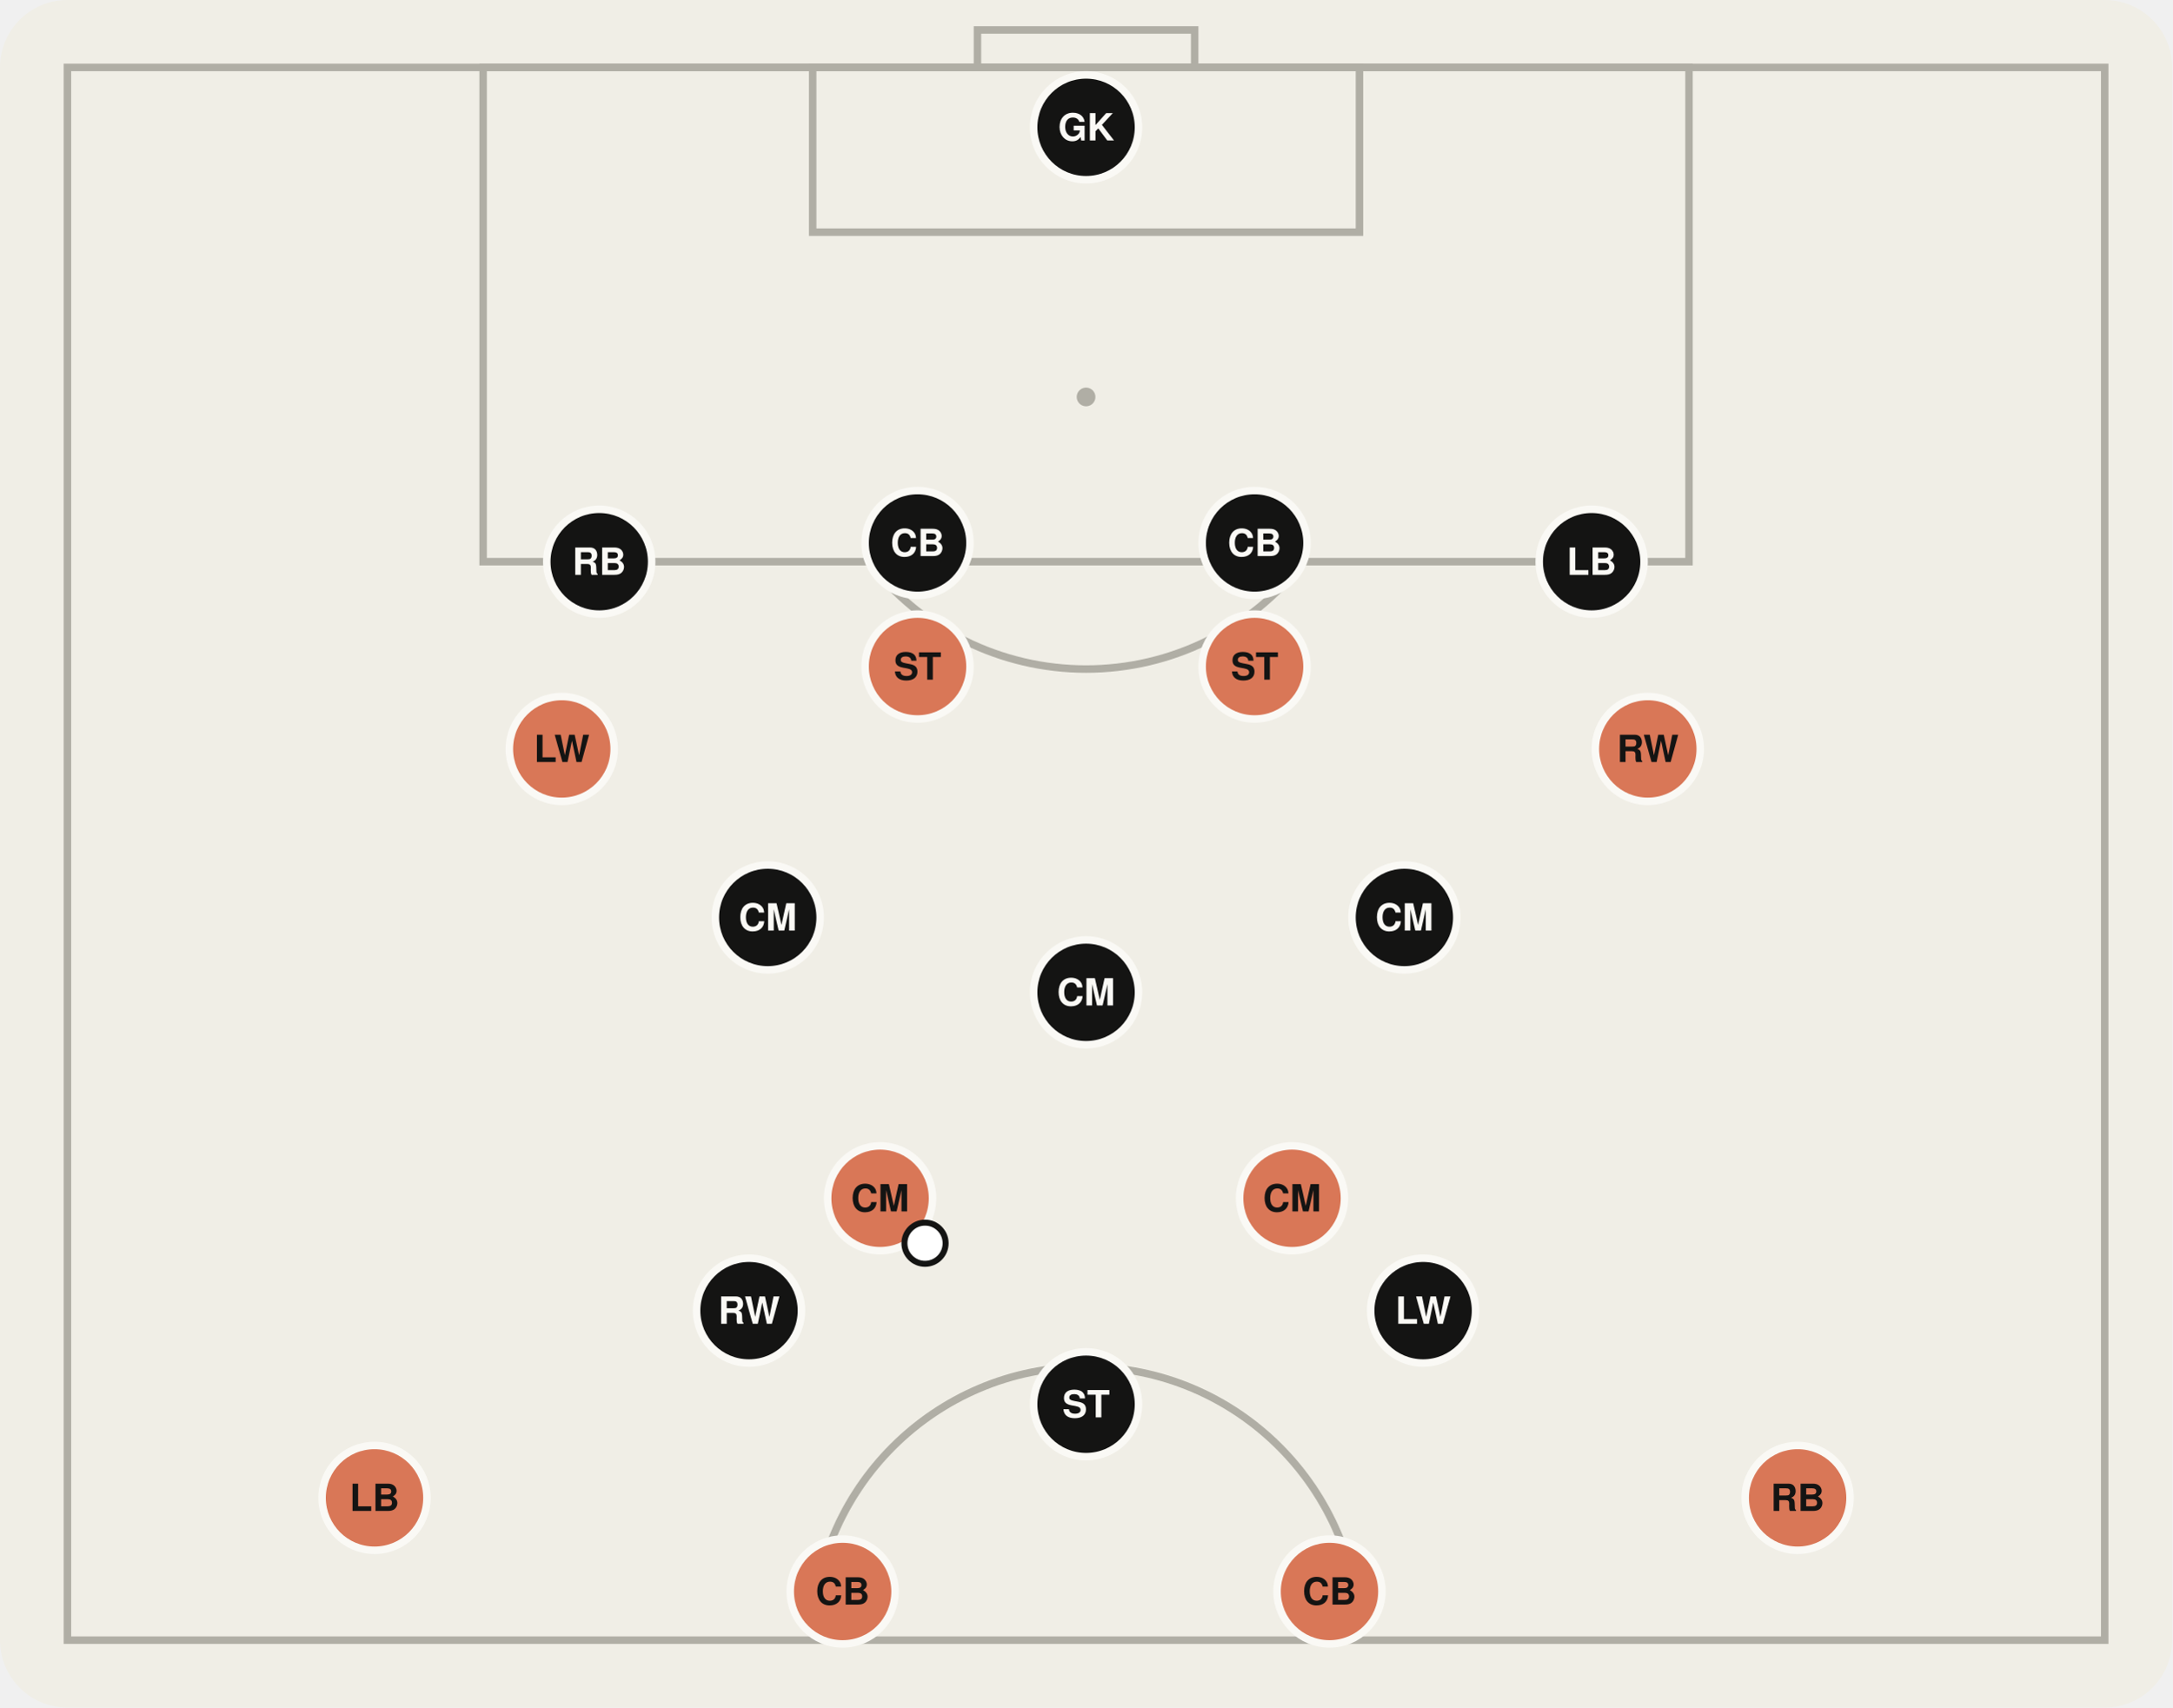
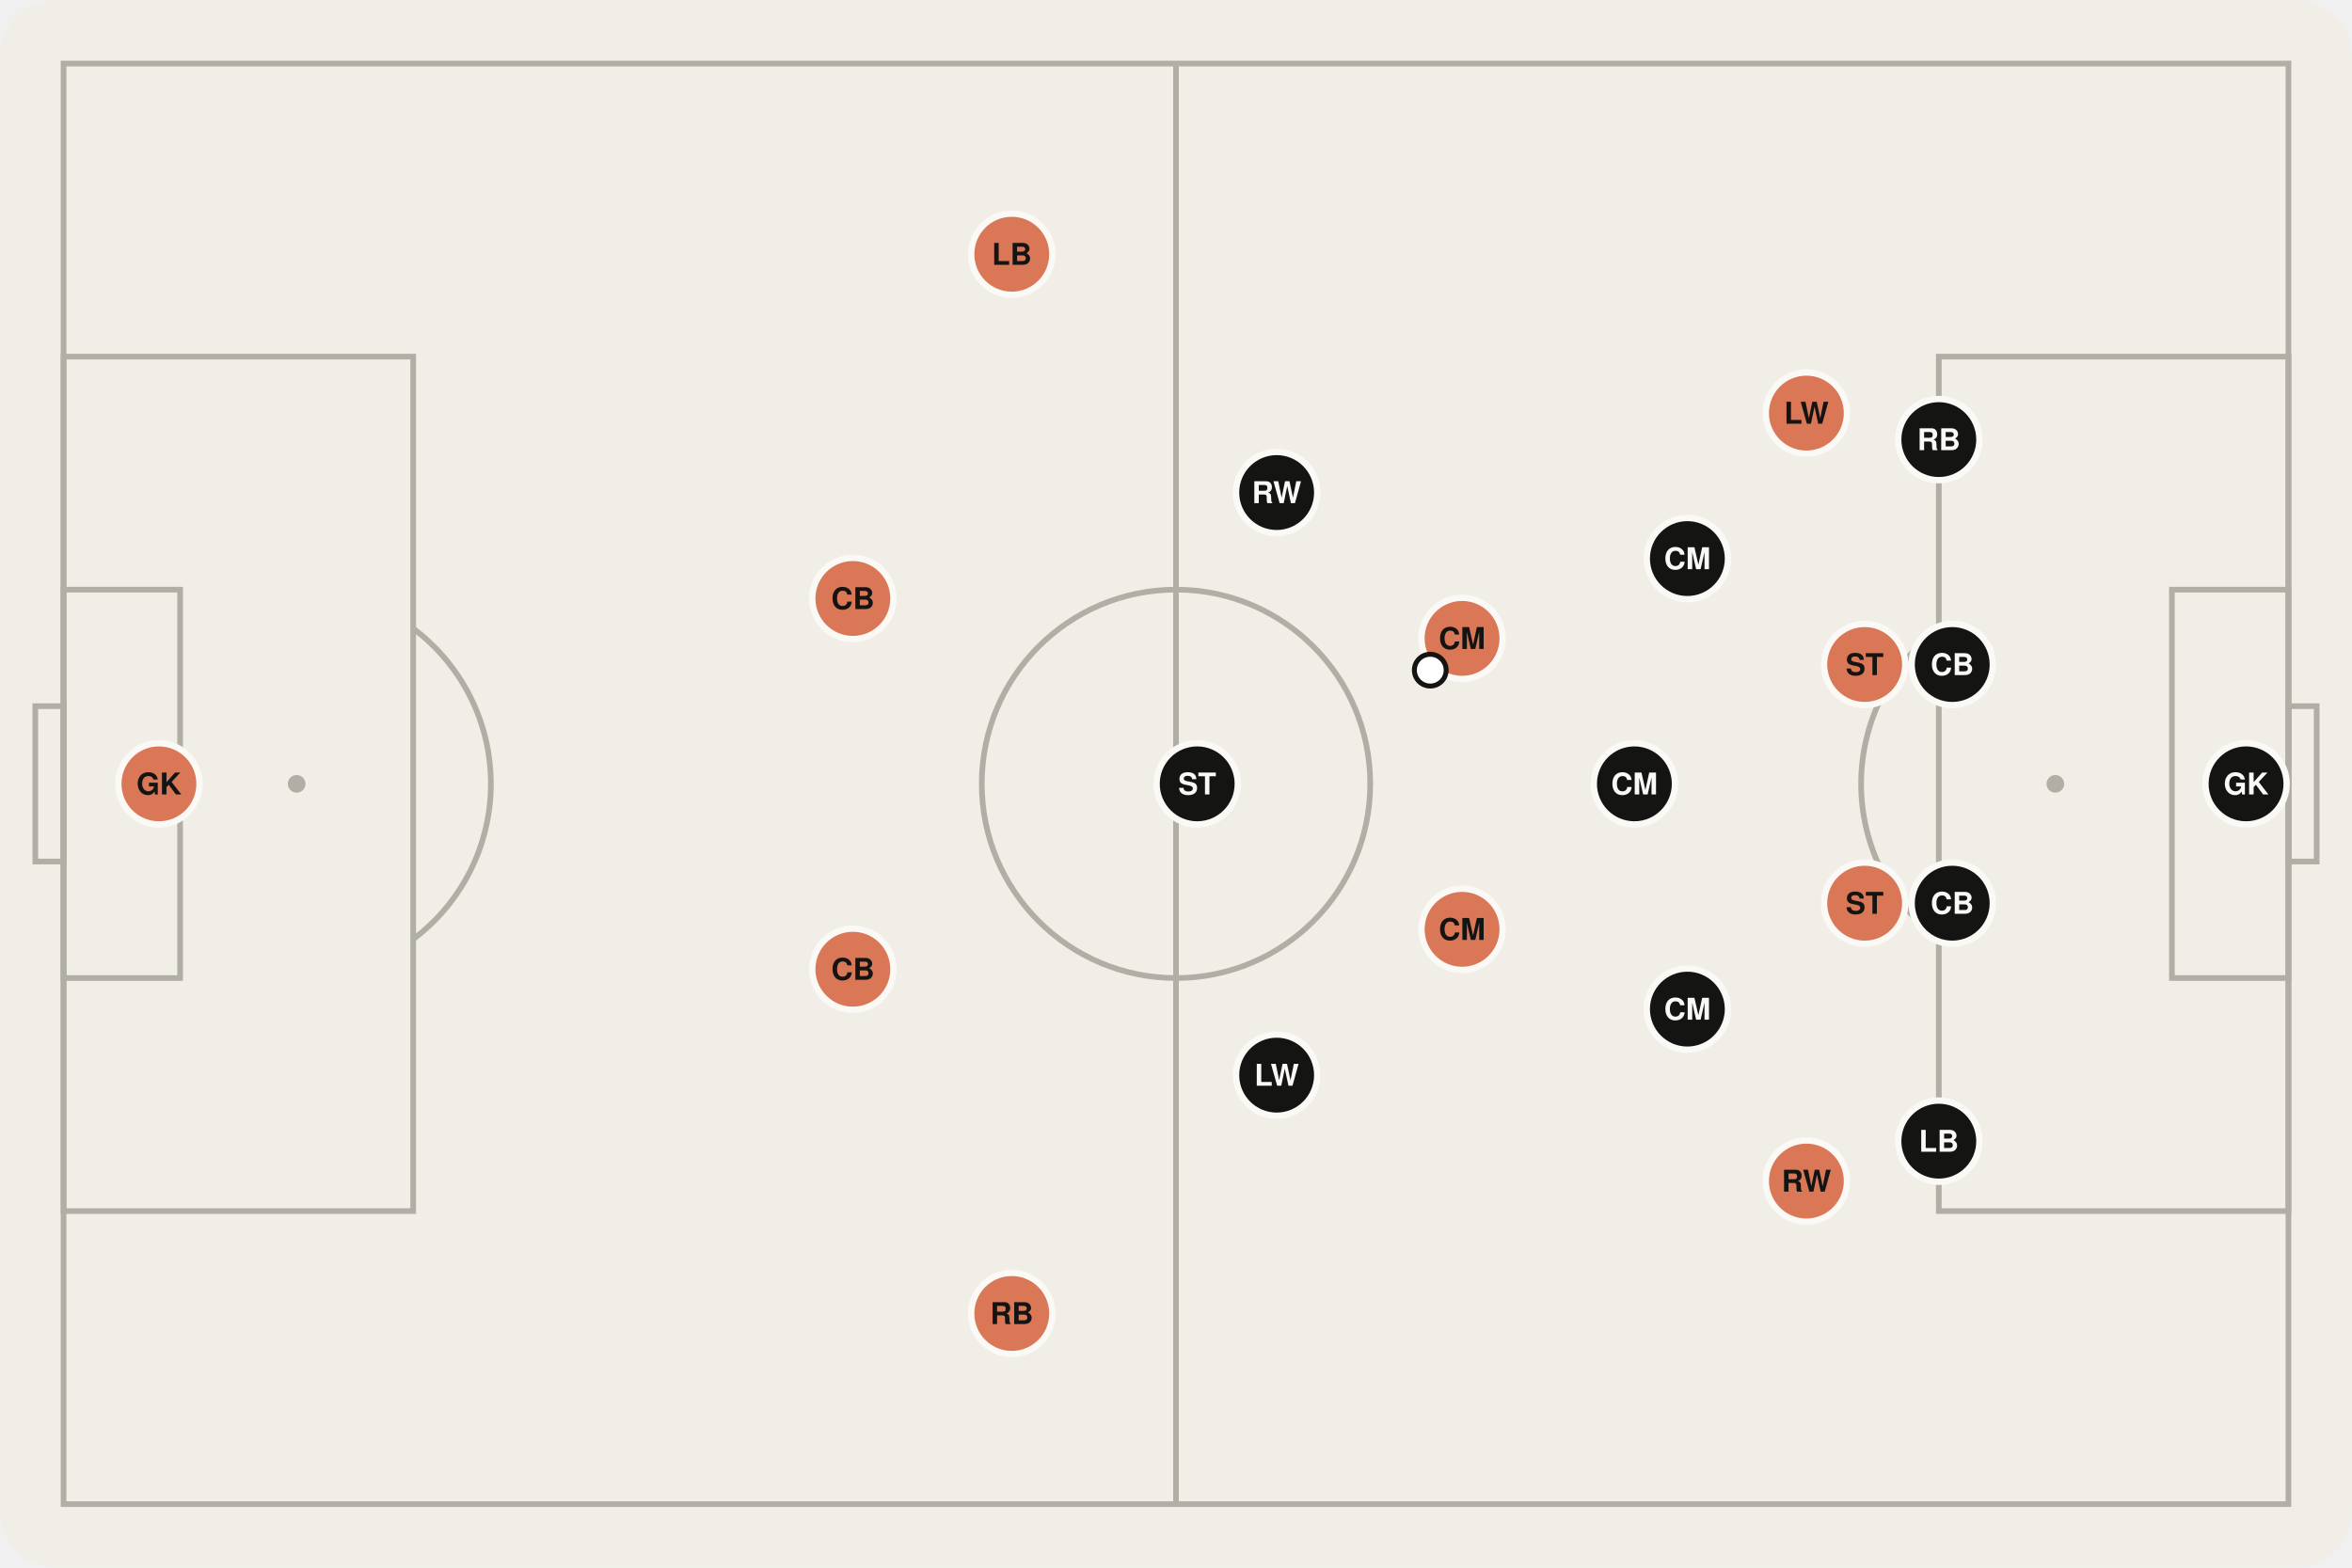
- <svg xmlns="http://www.w3.org/2000/svg" viewBox="0 0 580 456" role="img" aria-label="Before: the attacking left winger stays narrow and the defending right back stays tight to him">
+ <svg xmlns="http://www.w3.org/2000/svg" viewBox="0 0 666 444" role="img" aria-label="Before: the attacking left winger stays narrow and the defending right back stays tight to him">
  <defs>
-     <marker id="ac" viewBox="0 0 10 10" refX="8" refY="5" markerWidth="7" markerHeight="7" orient="auto-start-reverse">
+     <marker id="ac" viewBox="0 0 10 10" refX="8" refY="5" markerWidth="6" markerHeight="6" orient="auto-start-reverse">
      <path d="M0 0L10 5L0 10z" fill="#D97757" />
    </marker>
-     <marker id="as" viewBox="0 0 10 10" refX="8" refY="5" markerWidth="7" markerHeight="7" orient="auto-start-reverse">
+     <marker id="as" viewBox="0 0 10 10" refX="8" refY="5" markerWidth="6" markerHeight="6" orient="auto-start-reverse">
      <path d="M0 0L10 5L0 10z" fill="#141413" />
    </marker>
-     <marker id="ap" viewBox="0 0 10 10" refX="8" refY="5" markerWidth="7" markerHeight="7" orient="auto-start-reverse">
+     <marker id="ap" viewBox="0 0 10 10" refX="8" refY="5" markerWidth="6" markerHeight="6" orient="auto-start-reverse">
      <path d="M0 0L10 5L0 10z" fill="#141413" />
    </marker>
  </defs>
-   <rect x="0" y="0" width="580" height="456" rx="18" fill="#F0EEE6" />
-   <rect x="18" y="18" width="544" height="420" fill="none" stroke="#B0AEA5" stroke-width="2" />
-   <rect x="129" y="18" width="322" height="132" fill="none" stroke="#B0AEA5" stroke-width="2" />
-   <rect x="217" y="18" width="146" height="44" fill="none" stroke="#B0AEA5" stroke-width="2" />
-   <rect x="261" y="8" width="58" height="10" fill="none" stroke="#B0AEA5" stroke-width="2" />
-   <circle cx="290" cy="106" r="2.5" fill="#B0AEA5" />
-   <path d="M232 150 A73 73 0 0 0 348 150" fill="none" stroke="#B0AEA5" stroke-width="2" />
-   <path d="M217 438 A73 73 0 0 1 363 438" fill="none" stroke="#B0AEA5" stroke-width="2" />
-   <circle cx="290" cy="34" r="14" fill="#141413" stroke="#FAF9F5" stroke-width="2" />
-   <text x="290" y="37.5" text-anchor="middle" font-family="system-ui,Segoe UI,Helvetica,Arial,sans-serif" font-size="10" font-weight="700" fill="#FAF9F5">GK</text>
-   <circle cx="160" cy="150" r="14" fill="#141413" stroke="#FAF9F5" stroke-width="2" />
-   <text x="160" y="153.5" text-anchor="middle" font-family="system-ui,Segoe UI,Helvetica,Arial,sans-serif" font-size="10" font-weight="700" fill="#FAF9F5">RB</text>
-   <circle cx="245" cy="145" r="14" fill="#141413" stroke="#FAF9F5" stroke-width="2" />
-   <text x="245" y="148.5" text-anchor="middle" font-family="system-ui,Segoe UI,Helvetica,Arial,sans-serif" font-size="10" font-weight="700" fill="#FAF9F5">CB</text>
-   <circle cx="335" cy="145" r="14" fill="#141413" stroke="#FAF9F5" stroke-width="2" />
-   <text x="335" y="148.5" text-anchor="middle" font-family="system-ui,Segoe UI,Helvetica,Arial,sans-serif" font-size="10" font-weight="700" fill="#FAF9F5">CB</text>
-   <circle cx="425" cy="150" r="14" fill="#141413" stroke="#FAF9F5" stroke-width="2" />
-   <text x="425" y="153.5" text-anchor="middle" font-family="system-ui,Segoe UI,Helvetica,Arial,sans-serif" font-size="10" font-weight="700" fill="#FAF9F5">LB</text>
-   <circle cx="205" cy="245" r="14" fill="#141413" stroke="#FAF9F5" stroke-width="2" />
-   <text x="205" y="248.5" text-anchor="middle" font-family="system-ui,Segoe UI,Helvetica,Arial,sans-serif" font-size="10" font-weight="700" fill="#FAF9F5">CM</text>
-   <circle cx="290" cy="265" r="14" fill="#141413" stroke="#FAF9F5" stroke-width="2" />
-   <text x="290" y="268.5" text-anchor="middle" font-family="system-ui,Segoe UI,Helvetica,Arial,sans-serif" font-size="10" font-weight="700" fill="#FAF9F5">CM</text>
-   <circle cx="375" cy="245" r="14" fill="#141413" stroke="#FAF9F5" stroke-width="2" />
-   <text x="375" y="248.5" text-anchor="middle" font-family="system-ui,Segoe UI,Helvetica,Arial,sans-serif" font-size="10" font-weight="700" fill="#FAF9F5">CM</text>
-   <circle cx="200" cy="350" r="14" fill="#141413" stroke="#FAF9F5" stroke-width="2" />
-   <text x="200" y="353.5" text-anchor="middle" font-family="system-ui,Segoe UI,Helvetica,Arial,sans-serif" font-size="10" font-weight="700" fill="#FAF9F5">RW</text>
-   <circle cx="290" cy="375" r="14" fill="#141413" stroke="#FAF9F5" stroke-width="2" />
-   <text x="290" y="378.5" text-anchor="middle" font-family="system-ui,Segoe UI,Helvetica,Arial,sans-serif" font-size="10" font-weight="700" fill="#FAF9F5">ST</text>
-   <circle cx="380" cy="350" r="14" fill="#141413" stroke="#FAF9F5" stroke-width="2" />
-   <text x="380" y="353.5" text-anchor="middle" font-family="system-ui,Segoe UI,Helvetica,Arial,sans-serif" font-size="10" font-weight="700" fill="#FAF9F5">LW</text>
-   <circle cx="150" cy="200" r="14" fill="#D97757" stroke="#FAF9F5" stroke-width="2" />
-   <text x="150" y="203.5" text-anchor="middle" font-family="system-ui,Segoe UI,Helvetica,Arial,sans-serif" font-size="10" font-weight="700" fill="#141413">LW</text>
-   <circle cx="245" cy="178" r="14" fill="#D97757" stroke="#FAF9F5" stroke-width="2" />
-   <text x="245" y="181.5" text-anchor="middle" font-family="system-ui,Segoe UI,Helvetica,Arial,sans-serif" font-size="10" font-weight="700" fill="#141413">ST</text>
-   <circle cx="335" cy="178" r="14" fill="#D97757" stroke="#FAF9F5" stroke-width="2" />
-   <text x="335" y="181.5" text-anchor="middle" font-family="system-ui,Segoe UI,Helvetica,Arial,sans-serif" font-size="10" font-weight="700" fill="#141413">ST</text>
-   <circle cx="440" cy="200" r="14" fill="#D97757" stroke="#FAF9F5" stroke-width="2" />
-   <text x="440" y="203.5" text-anchor="middle" font-family="system-ui,Segoe UI,Helvetica,Arial,sans-serif" font-size="10" font-weight="700" fill="#141413">RW</text>
-   <circle cx="235" cy="320" r="14" fill="#D97757" stroke="#FAF9F5" stroke-width="2" />
-   <text x="235" y="323.5" text-anchor="middle" font-family="system-ui,Segoe UI,Helvetica,Arial,sans-serif" font-size="10" font-weight="700" fill="#141413">CM</text>
-   <circle cx="247" cy="332" r="5.5" fill="#fff" stroke="#141413" stroke-width="1.6" />
-   <circle cx="345" cy="320" r="14" fill="#D97757" stroke="#FAF9F5" stroke-width="2" />
-   <text x="345" y="323.5" text-anchor="middle" font-family="system-ui,Segoe UI,Helvetica,Arial,sans-serif" font-size="10" font-weight="700" fill="#141413">CM</text>
-   <circle cx="100" cy="400" r="14" fill="#D97757" stroke="#FAF9F5" stroke-width="2" />
-   <text x="100" y="403.5" text-anchor="middle" font-family="system-ui,Segoe UI,Helvetica,Arial,sans-serif" font-size="10" font-weight="700" fill="#141413">LB</text>
-   <circle cx="225" cy="425" r="14" fill="#D97757" stroke="#FAF9F5" stroke-width="2" />
-   <text x="225" y="428.5" text-anchor="middle" font-family="system-ui,Segoe UI,Helvetica,Arial,sans-serif" font-size="10" font-weight="700" fill="#141413">CB</text>
-   <circle cx="355" cy="425" r="14" fill="#D97757" stroke="#FAF9F5" stroke-width="2" />
-   <text x="355" y="428.5" text-anchor="middle" font-family="system-ui,Segoe UI,Helvetica,Arial,sans-serif" font-size="10" font-weight="700" fill="#141413">CB</text>
-   <circle cx="480" cy="400" r="14" fill="#D97757" stroke="#FAF9F5" stroke-width="2" />
-   <text x="480" y="403.5" text-anchor="middle" font-family="system-ui,Segoe UI,Helvetica,Arial,sans-serif" font-size="10" font-weight="700" fill="#141413">RB</text>
+   <rect width="666" height="444" rx="16" fill="#F0EEE6" />
+   <rect x="18" y="18" width="630" height="408" fill="none" stroke="#B0AEA5" stroke-width="1.6" />
+   <line x1="333" y1="18" x2="333" y2="426" fill="none" stroke="#B0AEA5" stroke-width="1.6" />
+   <circle cx="333" cy="222" r="55" fill="none" stroke="#B0AEA5" stroke-width="1.6" />
+   <circle cx="333" cy="222" r="2.5" fill="#B0AEA5" />
+   <rect x="18" y="101" width="99" height="242" fill="none" stroke="#B0AEA5" stroke-width="1.6" />
+   <rect x="18" y="167" width="33" height="110" fill="none" stroke="#B0AEA5" stroke-width="1.6" />
+   <rect x="10" y="200" width="8" height="44" fill="none" stroke="#B0AEA5" stroke-width="1.6" />
+   <circle cx="84" cy="222" r="2.5" fill="#B0AEA5" />
+   <path d="M117 178.0 A55 55 0 0 1 117 266.0" fill="none" stroke="#B0AEA5" stroke-width="1.6" />
+   <rect x="549" y="101" width="99" height="242" fill="none" stroke="#B0AEA5" stroke-width="1.6" />
+   <rect x="615" y="167" width="33" height="110" fill="none" stroke="#B0AEA5" stroke-width="1.6" />
+   <rect x="648" y="200" width="8" height="44" fill="none" stroke="#B0AEA5" stroke-width="1.6" />
+   <circle cx="582" cy="222" r="2.5" fill="#B0AEA5" />
+   <path d="M549 178.0 A55 55 0 0 0 549 266.0" fill="none" stroke="#B0AEA5" stroke-width="1.6" />
+   <circle cx="636.0" cy="222.0" r="11.5" fill="#141413" stroke="#FAF9F5" stroke-width="1.8" />
+   <text x="636.0" y="225.0" text-anchor="middle" font-family="system-ui,Segoe UI,Helvetica,Arial,sans-serif" font-size="8.5" font-weight="700" fill="#FAF9F5">GK</text>
+   <circle cx="549.0" cy="124.5" r="11.5" fill="#141413" stroke="#FAF9F5" stroke-width="1.8" />
+   <text x="549.0" y="127.5" text-anchor="middle" font-family="system-ui,Segoe UI,Helvetica,Arial,sans-serif" font-size="8.5" font-weight="700" fill="#FAF9F5">RB</text>
+   <circle cx="552.8" cy="188.2" r="11.5" fill="#141413" stroke="#FAF9F5" stroke-width="1.8" />
+   <text x="552.8" y="191.2" text-anchor="middle" font-family="system-ui,Segoe UI,Helvetica,Arial,sans-serif" font-size="8.5" font-weight="700" fill="#FAF9F5">CB</text>
+   <circle cx="552.8" cy="255.8" r="11.5" fill="#141413" stroke="#FAF9F5" stroke-width="1.8" />
+   <text x="552.8" y="258.8" text-anchor="middle" font-family="system-ui,Segoe UI,Helvetica,Arial,sans-serif" font-size="8.5" font-weight="700" fill="#FAF9F5">CB</text>
+   <circle cx="549.0" cy="323.2" r="11.5" fill="#141413" stroke="#FAF9F5" stroke-width="1.8" />
+   <text x="549.0" y="326.2" text-anchor="middle" font-family="system-ui,Segoe UI,Helvetica,Arial,sans-serif" font-size="8.5" font-weight="700" fill="#FAF9F5">LB</text>
+   <circle cx="477.8" cy="158.2" r="11.5" fill="#141413" stroke="#FAF9F5" stroke-width="1.8" />
+   <text x="477.8" y="161.2" text-anchor="middle" font-family="system-ui,Segoe UI,Helvetica,Arial,sans-serif" font-size="8.5" font-weight="700" fill="#FAF9F5">CM</text>
+   <circle cx="462.8" cy="222.0" r="11.5" fill="#141413" stroke="#FAF9F5" stroke-width="1.8" />
+   <text x="462.8" y="225.0" text-anchor="middle" font-family="system-ui,Segoe UI,Helvetica,Arial,sans-serif" font-size="8.5" font-weight="700" fill="#FAF9F5">CM</text>
+   <circle cx="477.8" cy="285.8" r="11.5" fill="#141413" stroke="#FAF9F5" stroke-width="1.8" />
+   <text x="477.8" y="288.8" text-anchor="middle" font-family="system-ui,Segoe UI,Helvetica,Arial,sans-serif" font-size="8.5" font-weight="700" fill="#FAF9F5">CM</text>
+   <circle cx="361.5" cy="139.5" r="11.5" fill="#141413" stroke="#FAF9F5" stroke-width="1.8" />
+   <text x="361.5" y="142.5" text-anchor="middle" font-family="system-ui,Segoe UI,Helvetica,Arial,sans-serif" font-size="8.5" font-weight="700" fill="#FAF9F5">RW</text>
+   <circle cx="339.0" cy="222.0" r="11.5" fill="#141413" stroke="#FAF9F5" stroke-width="1.8" />
+   <text x="339.0" y="225.0" text-anchor="middle" font-family="system-ui,Segoe UI,Helvetica,Arial,sans-serif" font-size="8.5" font-weight="700" fill="#FAF9F5">ST</text>
+   <circle cx="361.5" cy="304.5" r="11.5" fill="#141413" stroke="#FAF9F5" stroke-width="1.8" />
+   <text x="361.5" y="307.5" text-anchor="middle" font-family="system-ui,Segoe UI,Helvetica,Arial,sans-serif" font-size="8.5" font-weight="700" fill="#FAF9F5">LW</text>
+   <circle cx="511.5" cy="117.0" r="11.5" fill="#D97757" stroke="#FAF9F5" stroke-width="1.8" />
+   <text x="511.5" y="120.0" text-anchor="middle" font-family="system-ui,Segoe UI,Helvetica,Arial,sans-serif" font-size="8.5" font-weight="700" fill="#141413">LW</text>
+   <circle cx="528.0" cy="188.2" r="11.5" fill="#D97757" stroke="#FAF9F5" stroke-width="1.8" />
+   <text x="528.0" y="191.2" text-anchor="middle" font-family="system-ui,Segoe UI,Helvetica,Arial,sans-serif" font-size="8.5" font-weight="700" fill="#141413">ST</text>
+   <circle cx="528.0" cy="255.8" r="11.5" fill="#D97757" stroke="#FAF9F5" stroke-width="1.8" />
+   <text x="528.0" y="258.8" text-anchor="middle" font-family="system-ui,Segoe UI,Helvetica,Arial,sans-serif" font-size="8.5" font-weight="700" fill="#141413">ST</text>
+   <circle cx="511.5" cy="334.5" r="11.5" fill="#D97757" stroke="#FAF9F5" stroke-width="1.8" />
+   <text x="511.5" y="337.5" text-anchor="middle" font-family="system-ui,Segoe UI,Helvetica,Arial,sans-serif" font-size="8.5" font-weight="700" fill="#141413">RW</text>
+   <circle cx="414.0" cy="180.8" r="11.5" fill="#D97757" stroke="#FAF9F5" stroke-width="1.8" />
+   <text x="414.0" y="183.8" text-anchor="middle" font-family="system-ui,Segoe UI,Helvetica,Arial,sans-serif" font-size="8.5" font-weight="700" fill="#141413">CM</text>
+   <circle cx="405.0" cy="189.8" r="4.5" fill="#fff" stroke="#141413" stroke-width="1.4" />
+   <circle cx="414.0" cy="263.2" r="11.5" fill="#D97757" stroke="#FAF9F5" stroke-width="1.8" />
+   <text x="414.0" y="266.2" text-anchor="middle" font-family="system-ui,Segoe UI,Helvetica,Arial,sans-serif" font-size="8.5" font-weight="700" fill="#141413">CM</text>
+   <circle cx="286.5" cy="72.0" r="11.5" fill="#D97757" stroke="#FAF9F5" stroke-width="1.8" />
+   <text x="286.5" y="75.0" text-anchor="middle" font-family="system-ui,Segoe UI,Helvetica,Arial,sans-serif" font-size="8.5" font-weight="700" fill="#141413">LB</text>
+   <circle cx="241.5" cy="169.5" r="11.5" fill="#D97757" stroke="#FAF9F5" stroke-width="1.8" />
+   <text x="241.5" y="172.5" text-anchor="middle" font-family="system-ui,Segoe UI,Helvetica,Arial,sans-serif" font-size="8.5" font-weight="700" fill="#141413">CB</text>
+   <circle cx="241.5" cy="274.5" r="11.5" fill="#D97757" stroke="#FAF9F5" stroke-width="1.8" />
+   <text x="241.5" y="277.5" text-anchor="middle" font-family="system-ui,Segoe UI,Helvetica,Arial,sans-serif" font-size="8.5" font-weight="700" fill="#141413">CB</text>
+   <circle cx="286.5" cy="372.0" r="11.5" fill="#D97757" stroke="#FAF9F5" stroke-width="1.8" />
+   <text x="286.5" y="375.0" text-anchor="middle" font-family="system-ui,Segoe UI,Helvetica,Arial,sans-serif" font-size="8.5" font-weight="700" fill="#141413">RB</text>
+   <circle cx="45.0" cy="222.0" r="11.5" fill="#D97757" stroke="#FAF9F5" stroke-width="1.8" />
+   <text x="45.0" y="225.0" text-anchor="middle" font-family="system-ui,Segoe UI,Helvetica,Arial,sans-serif" font-size="8.5" font-weight="700" fill="#141413">GK</text>
</svg>
